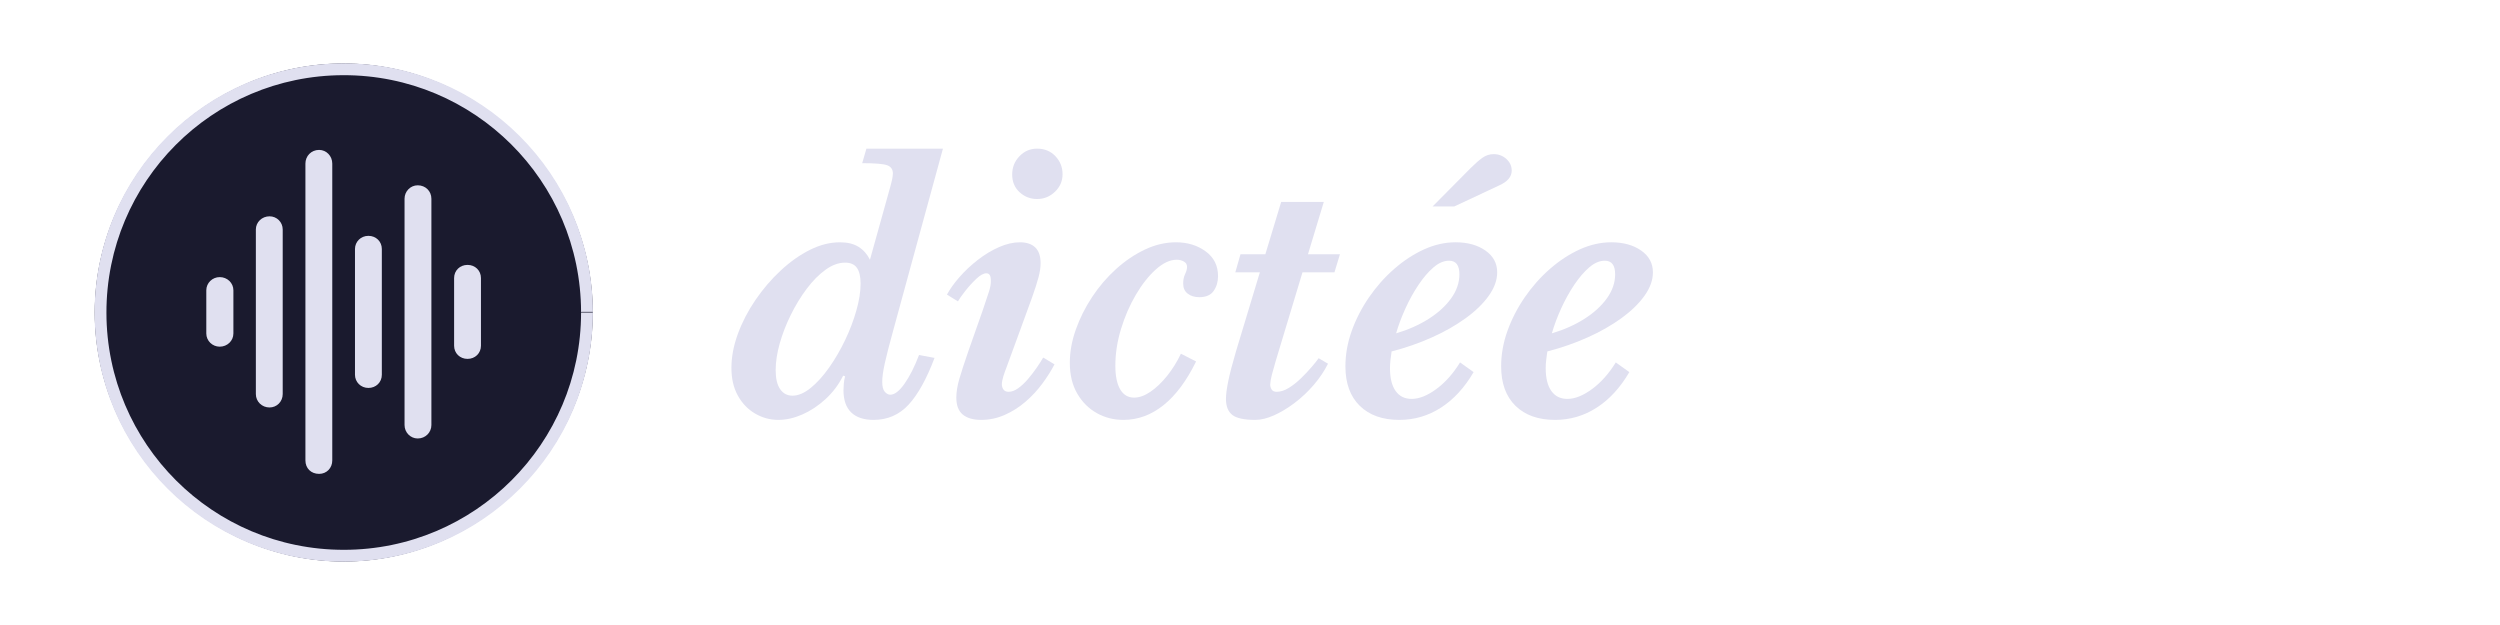
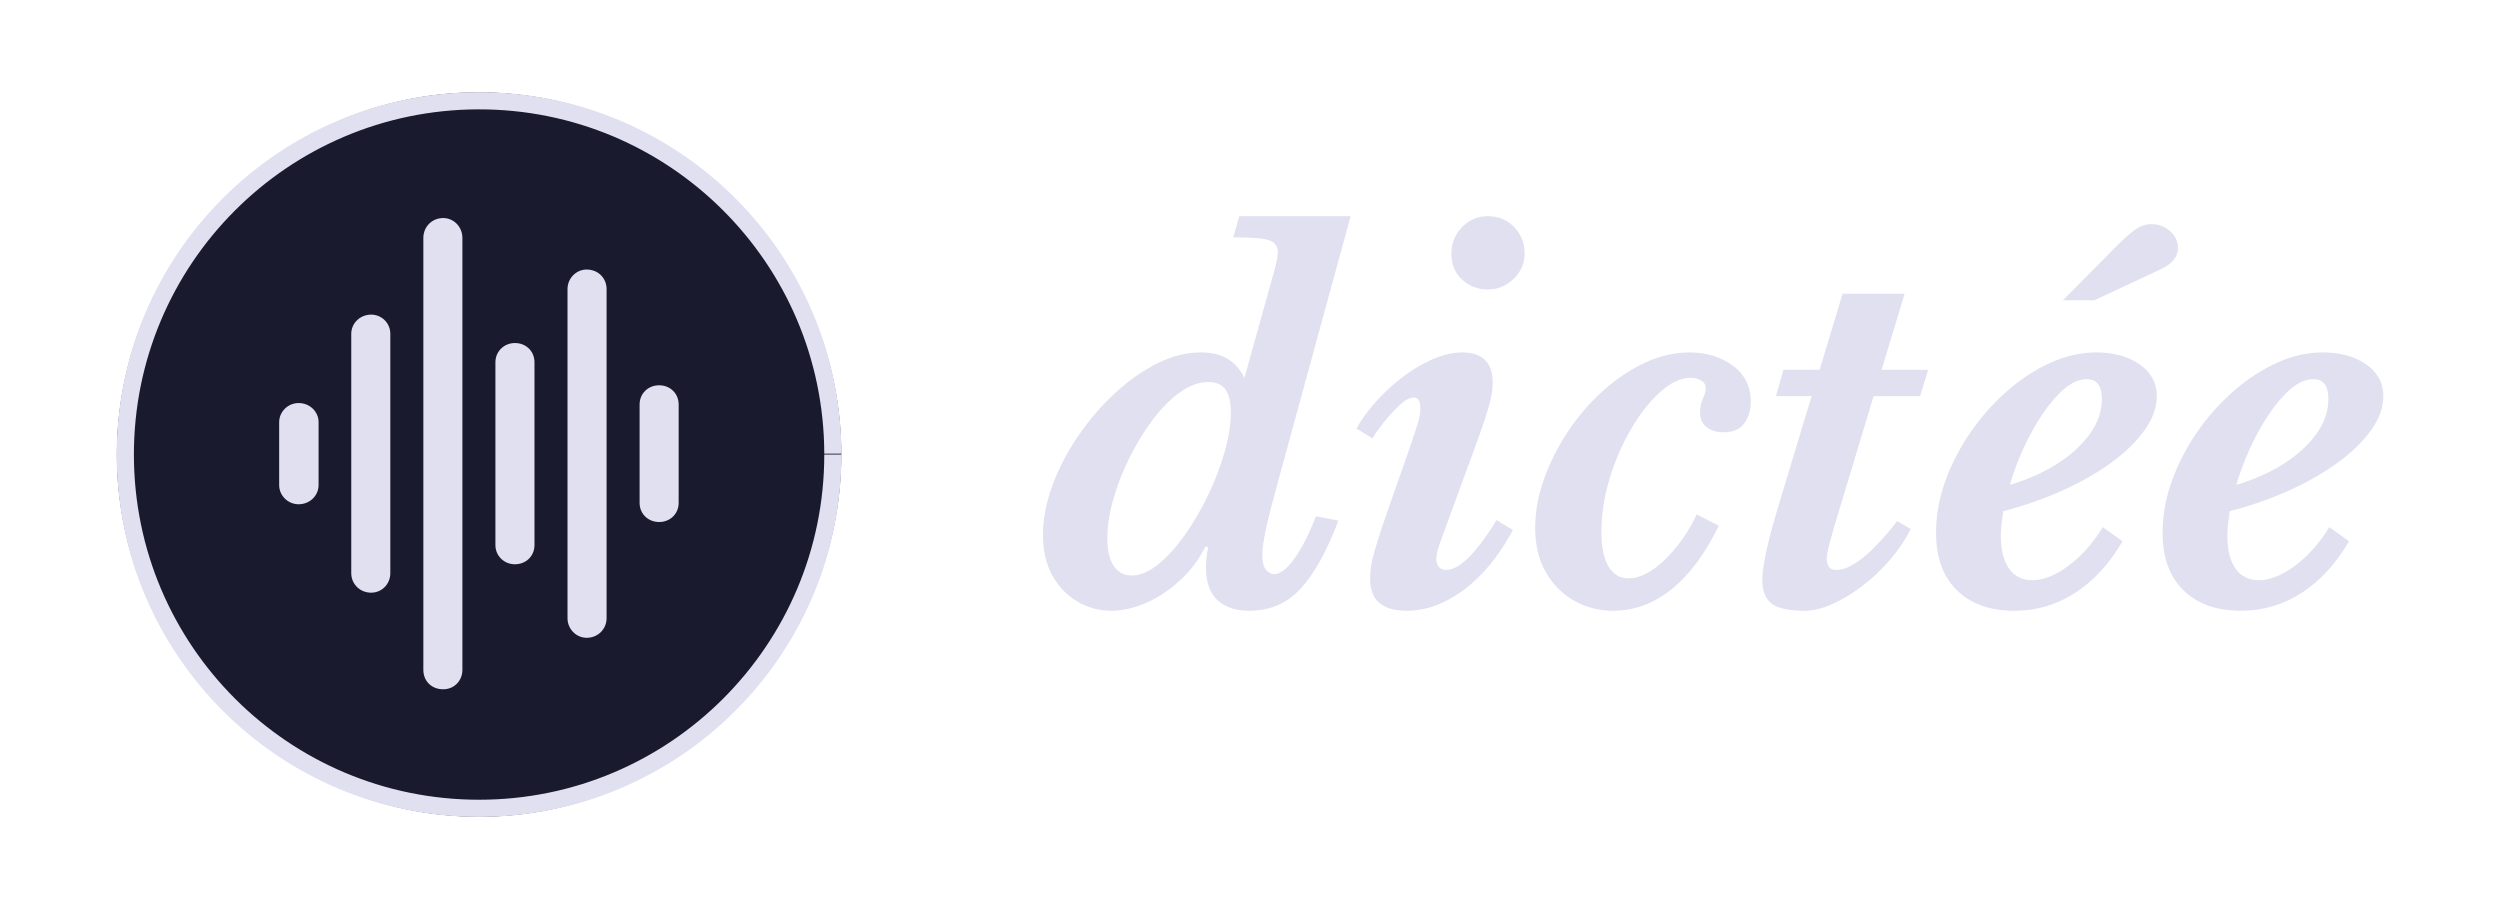
- <svg xmlns="http://www.w3.org/2000/svg" viewBox="0 0 480 120" width="480" height="120">
-   <g transform="translate(10, 4) scale(2)">
-     <path style="fill:#e0e0f0" d="M 50.997,28 A 22.997,22.997 0 0 1 28.015,50.997 22.997,22.997 0 0 1 5.003,28.029 22.997,22.997 0 0 1 27.956,5.003 22.997,22.997 0 0 1 50.997,27.942" />
-     <path style="fill:#1a1a2e" d="M 28 51.906 C 41.055 51.906 51.906 41.055 51.906 28 C 51.906 14.922 41.031 4.094 27.977 4.094 C 14.898 4.094 4.094 14.922 4.094 28 C 4.094 41.055 14.922 51.906 28 51.906 Z M 25.633 43.492 C 24.859 43.492 24.32 42.953 24.32 42.203 L 24.32 13.703 C 24.32 12.977 24.883 12.391 25.633 12.391 C 26.336 12.391 26.898 12.977 26.898 13.703 L 26.898 42.203 C 26.898 42.93 26.359 43.492 25.633 43.492 Z M 35.101 40.094 C 34.398 40.094 33.836 39.508 33.836 38.805 L 33.836 17.078 C 33.836 16.375 34.398 15.789 35.101 15.789 C 35.851 15.789 36.414 16.352 36.414 17.078 L 36.414 38.805 C 36.414 39.508 35.851 40.094 35.101 40.094 Z M 20.875 37.117 C 20.148 37.117 19.562 36.555 19.562 35.828 L 19.562 20.031 C 19.562 19.328 20.148 18.766 20.875 18.766 C 21.578 18.766 22.14 19.328 22.14 20.031 L 22.14 35.828 C 22.14 36.555 21.578 37.117 20.875 37.117 Z M 30.367 35.242 C 29.64 35.242 29.078 34.68 29.078 33.977 L 29.078 21.906 C 29.078 21.203 29.64 20.641 30.367 20.641 C 31.094 20.641 31.656 21.18 31.656 21.906 L 31.656 33.977 C 31.656 34.703 31.094 35.242 30.367 35.242 Z M 39.883 32.453 C 39.156 32.453 38.594 31.914 38.594 31.188 L 38.594 24.695 C 38.594 23.969 39.156 23.43 39.883 23.43 C 40.609 23.43 41.172 23.969 41.172 24.695 L 41.172 31.188 C 41.172 31.914 40.609 32.453 39.883 32.453 Z M 16.094 31.281 C 15.39 31.281 14.805 30.719 14.805 30.016 L 14.805 25.867 C 14.805 25.164 15.39 24.602 16.094 24.602 C 16.82 24.602 17.406 25.164 17.406 25.867 L 17.406 30.016 C 17.406 30.719 16.82 31.281 16.094 31.281 Z" />
-     <path style="fill:none;stroke:#e0e0f0;stroke-width:1.137" d="M 51.351,28 A 23.351,23.351 0 0 1 28.015,51.351 23.351,23.351 0 0 1 4.649,28.03 23.351,23.351 0 0 1 27.956,4.649 23.351,23.351 0 0 1 51.351,27.941" />
+ <svg xmlns="http://www.w3.org/2000/svg" viewBox="0 0 330 120" width="330" height="120" version="1.1" id="svg9">
+   <defs id="defs9" />
+   <g transform="matrix(2,0,0,2,7.239311,4)" id="g3">
+     <path style="fill:#e0e0f0" d="M 50.997,28 A 22.997,22.997 0 0 1 28.015,50.997 22.997,22.997 0 0 1 5.003,28.029 22.997,22.997 0 0 1 27.956,5.003 22.997,22.997 0 0 1 50.997,27.942" id="path1" />
+     <path style="fill:#1a1a2e" d="M 28,51.906 C 41.055,51.906 51.906,41.055 51.906,28 51.906,14.922 41.031,4.094 27.977,4.094 14.898,4.094 4.094,14.922 4.094,28 c 0,13.055 10.828,23.906 23.906,23.906 z m -2.367,-8.414 c -0.773,0 -1.312,-0.539 -1.312,-1.289 v -28.5 c 0,-0.727 0.562,-1.312 1.312,-1.312 0.703,0 1.266,0.586 1.266,1.312 v 28.5 c 0,0.727 -0.539,1.289 -1.266,1.289 z m 9.469,-3.398 c -0.703,0 -1.266,-0.586 -1.266,-1.289 V 17.078 c 0,-0.703 0.562,-1.289 1.266,-1.289 0.75,0 1.313,0.562 1.313,1.289 v 21.727 c 0,0.703 -0.563,1.289 -1.313,1.289 z M 20.875,37.117 c -0.727,0 -1.312,-0.562 -1.312,-1.289 V 20.031 c 0,-0.703 0.586,-1.266 1.312,-1.266 0.703,0 1.266,0.562 1.266,1.266 v 15.797 c 0,0.727 -0.562,1.289 -1.266,1.289 z m 9.492,-1.875 c -0.727,0 -1.289,-0.562 -1.289,-1.266 V 21.906 c 0,-0.703 0.562,-1.266 1.289,-1.266 0.727,0 1.289,0.539 1.289,1.266 v 12.07 c 0,0.727 -0.563,1.266 -1.289,1.266 z m 9.516,-2.789 c -0.727,0 -1.289,-0.539 -1.289,-1.266 v -6.492 c 0,-0.727 0.563,-1.266 1.289,-1.266 0.727,0 1.289,0.539 1.289,1.266 v 6.492 c 0,0.727 -0.562,1.266 -1.289,1.266 z M 16.094,31.281 c -0.703,0 -1.289,-0.563 -1.289,-1.266 v -4.148 c 0,-0.703 0.586,-1.266 1.289,-1.266 0.727,0 1.313,0.562 1.313,1.266 v 4.148 c 0,0.703 -0.586,1.266 -1.313,1.266 z" id="path2" />
+     <path style="fill:none;stroke:#e0e0f0;stroke-width:1.137" d="M 51.351,28 A 23.351,23.351 0 0 1 28.015,51.351 23.351,23.351 0 0 1 4.649,28.03 23.351,23.351 0 0 1 27.956,4.649 23.351,23.351 0 0 1 51.351,27.941" id="path3" />
  </g>
-   <g transform="translate(140, 18)" fill="#e0e0f0">
-     <path transform="translate(0.0, 62) scale(0.062, -0.062)" d="M152 -10Q114 -10 80.5 9.5Q47 29 27.0 65.0Q7 101 7 151Q7 202 27.0 256.5Q47 311 81.5 361.5Q116 412 159.5 452.5Q203 493 250.0 516.5Q297 540 343 540Q378 540 400.5 526.0Q423 512 436 486L492 687Q502 722 504.5 734.0Q507 746 507 753Q507 772 489.5 778.5Q472 785 412 785L425 830H662L552 428Q525 328 507.5 265.0Q490 202 482.0 165.5Q474 129 474 108Q474 86 482.0 77.0Q490 68 499 68Q519 68 543.0 102.0Q567 136 588 191L636 182Q599 84 555.5 37.0Q512 -10 447 -10Q402 -10 378.0 13.0Q354 36 354 82Q354 90 355.0 102.0Q356 114 359 125L353 127Q332 85 298.0 54.0Q264 23 226.0 6.5Q188 -10 152 -10ZM196 65Q223 65 252.5 89.0Q282 113 309.5 152.0Q337 191 359.0 237.0Q381 283 394.0 329.0Q407 375 407 412Q407 445 395.5 461.0Q384 477 359 477Q329 477 298.5 455.0Q268 433 240.5 396.5Q213 360 191.0 315.5Q169 271 156.5 226.5Q144 182 144 144Q144 105 158.0 85.0Q172 65 196 65Z" />
-     <path transform="translate(40.7, 62) scale(0.062, -0.062)" d="M124 -10Q87 -10 67.0 6.5Q47 23 47 59Q47 85 56.5 117.5Q66 150 84 202L129 330Q143 371 148.5 388.5Q154 406 154 420Q154 433 150.5 438.5Q147 444 140 444Q127 444 109.0 427.0Q91 410 74.5 389.0Q58 368 52 357L18 378Q32 404 57.0 432.5Q82 461 113.5 485.5Q145 510 179.0 525.0Q213 540 244 540Q275 540 291.5 524.0Q308 508 308 475Q308 456 301.5 431.5Q295 407 281.5 369.0Q268 331 245 269L208 168Q207 164 202.0 151.5Q197 139 192.5 124.5Q188 110 188 100Q188 91 193.0 84.0Q198 77 209 77Q223 77 238.5 88.0Q254 99 268.5 116.0Q283 133 295.5 151.0Q308 169 316 183L351 162Q336 133 313.5 102.5Q291 72 261.5 46.5Q232 21 197.0 5.5Q162 -10 124 -10ZM297 674Q266 674 243.0 695.0Q220 716 220 750Q220 783 242.5 806.5Q265 830 297 830Q332 830 354.0 806.5Q376 783 376 751Q376 719 352.5 696.5Q329 674 297 674Z" />
-     <path transform="translate(64.6, 62) scale(0.062, -0.062)" d="M357 195 404 171Q360 81 303.0 35.5Q246 -10 179 -10Q134 -10 96.5 11.0Q59 32 36.0 71.5Q13 111 13 167Q13 217 31.5 269.5Q50 322 82.0 370.5Q114 419 156.0 457.0Q198 495 245.5 517.5Q293 540 342 540Q395 540 433.5 512.0Q472 484 472 435Q472 409 458.5 389.5Q445 370 414 370Q392 370 378.0 381.0Q364 392 364 412Q364 429 370.0 441.5Q376 454 376 464Q376 475 366.0 480.5Q356 486 344 486Q313 486 279.5 456.0Q246 426 217.5 377.5Q189 329 171.5 271.5Q154 214 154 158Q154 110 169.0 84.5Q184 59 212 59Q236 59 262.5 77.0Q289 95 314.0 126.0Q339 157 357 195Z" />
-     <path transform="translate(93.4, 62) scale(0.062, -0.062)" d="M123 -10Q71 -10 51.5 5.5Q32 21 32 55Q32 75 39.0 109.5Q46 144 63 202L137 447H61L77 503H154L203 665H335L286 503H385L368 447H269L186 172Q179 148 174.5 131.0Q170 114 169 100Q169 91 173.5 84.0Q178 77 189 77Q207 77 226.5 89.0Q246 101 264.5 119.0Q283 137 297.5 154.0Q312 171 319 181L348 164Q331 130 304.0 98.5Q277 67 244.5 42.5Q212 18 180.5 4.0Q149 -10 123 -10Z" />
-     <path transform="translate(117.7, 62) scale(0.062, -0.062)" d="M177 -10Q99 -10 54.5 33.5Q10 77 10 156Q10 211 29.5 265.5Q49 320 83.0 369.5Q117 419 161.0 457.5Q205 496 253.5 518.0Q302 540 351 540Q407 540 443.5 514.5Q480 489 480 447Q480 411 454.0 374.5Q428 338 382.5 305.0Q337 272 278.0 245.5Q219 219 153 202Q151 189 149.5 175.5Q148 162 148 150Q148 104 165.5 79.5Q183 55 215 55Q250 55 291.5 85.5Q333 116 365 168L407 138Q365 66 306.0 28.0Q247 -10 177 -10ZM167 258Q224 275 268.0 303.0Q312 331 337.5 366.5Q363 402 363 441Q363 483 331 483Q307 483 283.0 462.5Q259 442 236.5 408.5Q214 375 196.0 335.5Q178 296 167 258ZM347 651H280L398 770Q418 790 434.0 801.5Q450 813 469 813Q492 813 508.5 798.0Q525 783 525 762Q525 748 515.5 736.5Q506 725 486 716Z" />
-     <path transform="translate(147.6, 62) scale(0.062, -0.062)" d="M177 -10Q99 -10 54.5 33.5Q10 77 10 156Q10 211 29.5 265.5Q49 320 83.0 369.5Q117 419 161.0 457.5Q205 496 253.5 518.0Q302 540 351 540Q407 540 443.5 514.5Q480 489 480 447Q480 411 454.0 374.5Q428 338 382.5 305.0Q337 272 278.0 245.5Q219 219 153 202Q151 189 149.5 175.5Q148 162 148 150Q148 104 165.5 79.5Q183 55 215 55Q250 55 291.5 85.5Q333 116 365 168L407 138Q365 66 306.0 28.0Q247 -10 177 -10ZM167 258Q224 275 268.0 303.0Q312 331 337.5 366.5Q363 402 363 441Q363 483 331 483Q307 483 283.0 462.5Q259 442 236.5 408.5Q214 375 196.0 335.5Q178 296 167 258Z" />
+   <g transform="translate(137.2393,18)" fill="#e0e0f0" id="g9">
+     <path transform="matrix(0.062,0,0,-0.062,0,62)" d="M 152,-10 Q 114,-10 80.5,9.5 47,29 27,65 7,101 7,151 q 0,51 20,105.5 20,54.5 54.5,105 34.5,50.5 78,91 43.5,40.5 90.5,64 47,23.5 93,23.5 35,0 57.5,-14 22.5,-14 35.5,-40 l 56,201 q 10,35 12.5,47 2.5,12 2.5,19 0,19 -17.5,25.5 Q 472,785 412,785 l 13,45 H 662 L 552,428 Q 525,328 507.5,265 490,202 482,165.5 474,129 474,108 q 0,-22 8,-31 8,-9 17,-9 20,0 44,34 24,34 45,89 l 48,-9 Q 599,84 555.5,37 512,-10 447,-10 q -45,0 -69,23 -24,23 -24,69 0,8 1,20 1,12 4,23 l -6,2 Q 332,85 298,54 264,23 226,6.5 188,-10 152,-10 Z m 44,75 q 27,0 56.5,24 29.5,24 57,63 27.5,39 49.5,85 22,46 35,92 13,46 13,83 0,33 -11.5,49 Q 384,477 359,477 329,477 298.5,455 268,433 240.5,396.5 213,360 191,315.5 169,271 156.5,226.5 144,182 144,144 q 0,-39 14,-59 14,-20 38,-20 z" id="path4" />
+     <path transform="matrix(0.062,0,0,-0.062,40.7,62)" d="M 124,-10 Q 87,-10 67,6.5 47,23 47,59 47,85 56.5,117.5 66,150 84,202 l 45,128 q 14,41 19.5,58.5 5.5,17.5 5.5,31.5 0,13 -3.5,18.5 Q 147,444 140,444 127,444 109,427 91,410 74.5,389 58,368 52,357 l -34,21 q 14,26 39,54.5 25,28.5 56.5,53 31.5,24.5 65.5,39.5 34,15 65,15 31,0 47.5,-16 16.5,-16 16.5,-49 0,-19 -6.5,-43.5 Q 295,407 281.5,369 268,331 245,269 L 208,168 q -1,-4 -6,-16.5 -5,-12.5 -9.5,-27 Q 188,110 188,100 q 0,-9 5,-16 5,-7 16,-7 14,0 29.5,11 15.5,11 30,28 14.5,17 27,35 12.5,18 20.5,32 l 35,-21 Q 336,133 313.5,102.5 291,72 261.5,46.5 232,21 197,5.5 162,-10 124,-10 Z m 173,684 q -31,0 -54,21 -23,21 -23,55 0,33 22.5,56.5 Q 265,830 297,830 332,830 354,806.5 376,783 376,751 376,719 352.5,696.5 329,674 297,674 Z" id="path5" />
+     <path transform="matrix(0.062,0,0,-0.062,64.6,62)" d="m 357,195 47,-24 Q 360,81 303,35.5 246,-10 179,-10 134,-10 96.5,11 59,32 36,71.5 13,111 13,167 13,217 31.5,269.5 50,322 82,370.5 114,419 156,457 198,495 245.5,517.5 293,540 342,540 395,540 433.5,512 472,484 472,435 472,409 458.5,389.5 445,370 414,370 q -22,0 -36,11 -14,11 -14,31 0,17 6,29.5 6,12.5 6,22.5 0,11 -10,16.5 -10,5.5 -22,5.5 -31,0 -64.5,-30 Q 246,426 217.5,377.5 189,329 171.5,271.5 154,214 154,158 154,110 169,84.5 184,59 212,59 q 24,0 50.5,18 26.5,18 51.5,49 25,31 43,69 z" id="path6" />
+     <path transform="matrix(0.062,0,0,-0.062,93.4,62)" d="M 123,-10 Q 71,-10 51.5,5.5 32,21 32,55 q 0,20 7,54.5 7,34.5 24,92.5 l 74,245 H 61 l 16,56 h 77 l 49,162 H 335 L 286,503 h 99 L 368,447 H 269 L 186,172 q -7,-24 -11.5,-41 -4.5,-17 -5.5,-31 0,-9 4.5,-16 4.5,-7 15.5,-7 18,0 37.5,12 19.5,12 38,30 18.5,18 33,35 14.5,17 21.5,27 l 29,-17 Q 331,130 304,98.5 277,67 244.5,42.5 212,18 180.5,4 149,-10 123,-10 Z" id="path7" />
+     <path transform="matrix(0.062,0,0,-0.062,117.7,62)" d="M 177,-10 Q 99,-10 54.5,33.5 10,77 10,156 10,211 29.5,265.5 49,320 83,369.5 q 34,49.5 78,88 44,38.5 92.5,60.5 48.5,22 97.5,22 56,0 92.5,-25.5 Q 480,489 480,447 480,411 454,374.5 428,338 382.5,305 337,272 278,245.5 219,219 153,202 151,189 149.5,175.5 148,162 148,150 148,104 165.5,79.5 183,55 215,55 250,55 291.5,85.5 333,116 365,168 l 42,-30 Q 365,66 306,28 247,-10 177,-10 Z m -10,268 q 57,17 101,45 44,28 69.5,63.5 25.5,35.5 25.5,74.5 0,42 -32,42 -24,0 -48,-20.5 Q 259,442 236.5,408.5 214,375 196,335.5 178,296 167,258 Z m 180,393 h -67 l 118,119 q 20,20 36,31.5 16,11.5 35,11.5 23,0 39.5,-15 16.5,-15 16.5,-36 0,-14 -9.5,-25.5 Q 506,725 486,716 Z" id="path8" />
+     <path transform="matrix(0.062,0,0,-0.062,147.6,62)" d="M 177,-10 Q 99,-10 54.5,33.5 10,77 10,156 10,211 29.5,265.5 49,320 83,369.5 q 34,49.5 78,88 44,38.5 92.5,60.5 48.5,22 97.5,22 56,0 92.5,-25.5 Q 480,489 480,447 480,411 454,374.5 428,338 382.5,305 337,272 278,245.5 219,219 153,202 151,189 149.5,175.5 148,162 148,150 148,104 165.5,79.5 183,55 215,55 250,55 291.5,85.5 333,116 365,168 l 42,-30 Q 365,66 306,28 247,-10 177,-10 Z m -10,268 q 57,17 101,45 44,28 69.5,63.5 25.5,35.5 25.5,74.5 0,42 -32,42 -24,0 -48,-20.5 Q 259,442 236.5,408.5 214,375 196,335.5 178,296 167,258 Z" id="path9" />
  </g>
</svg>
